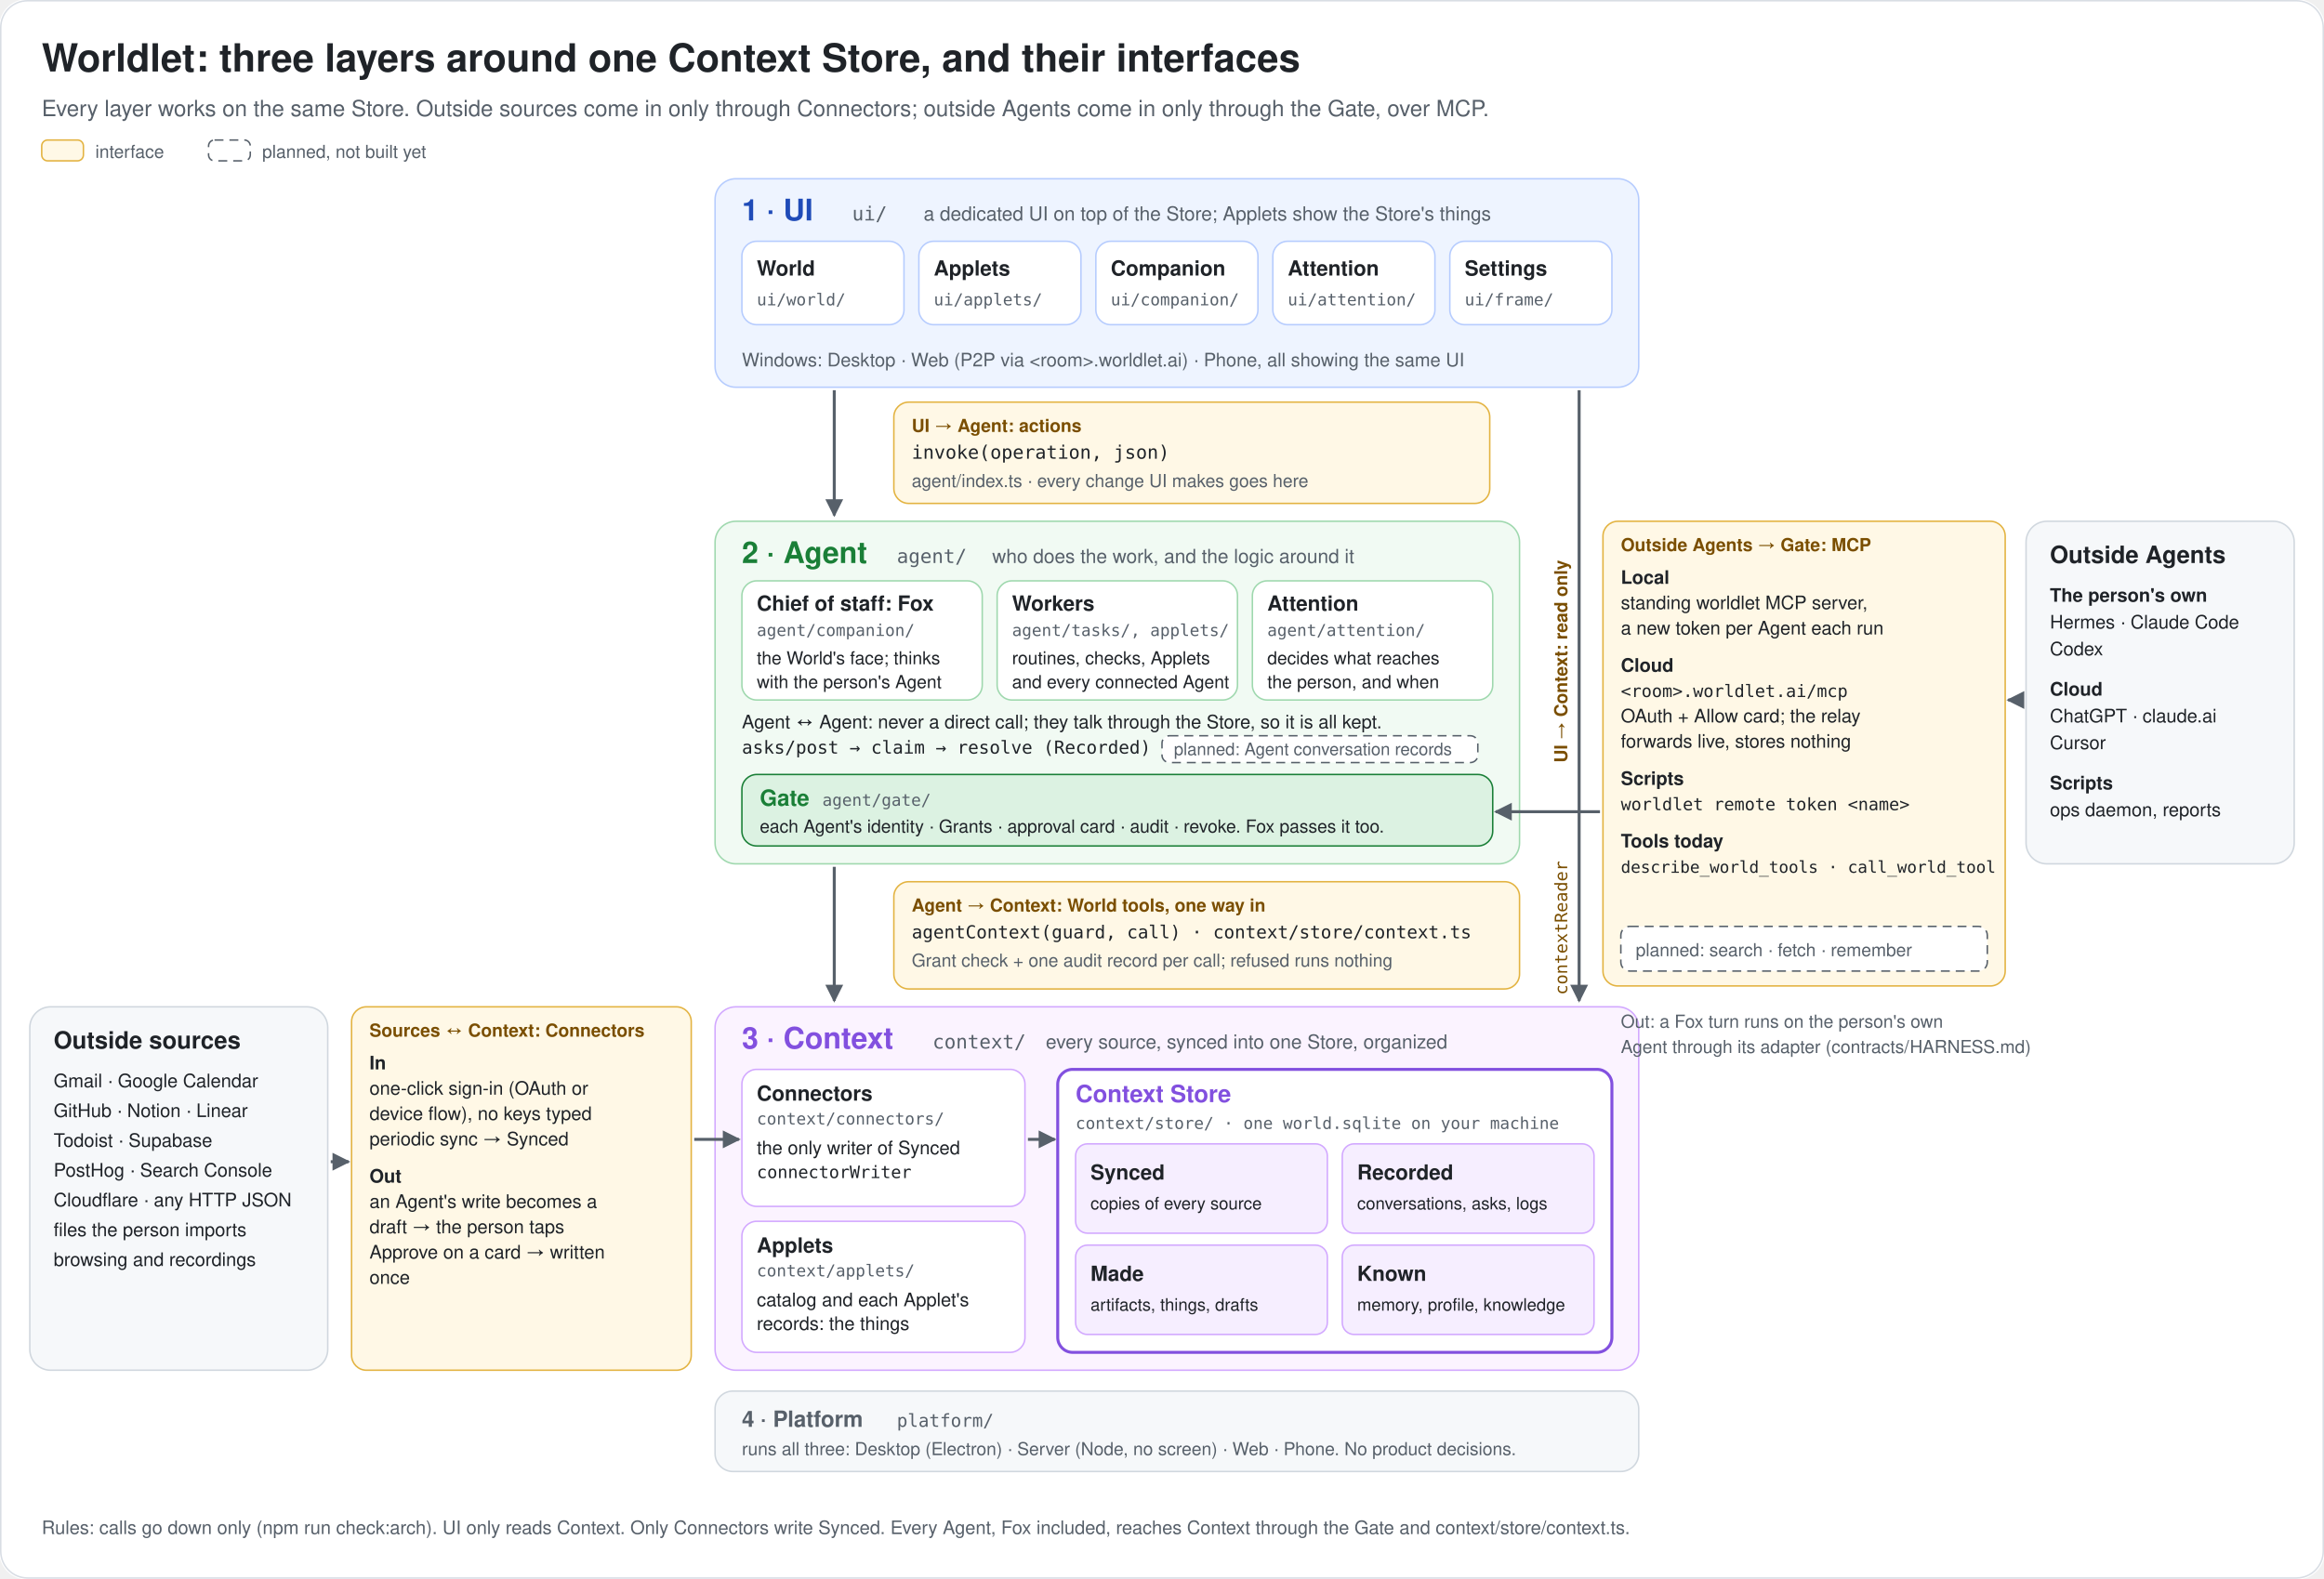
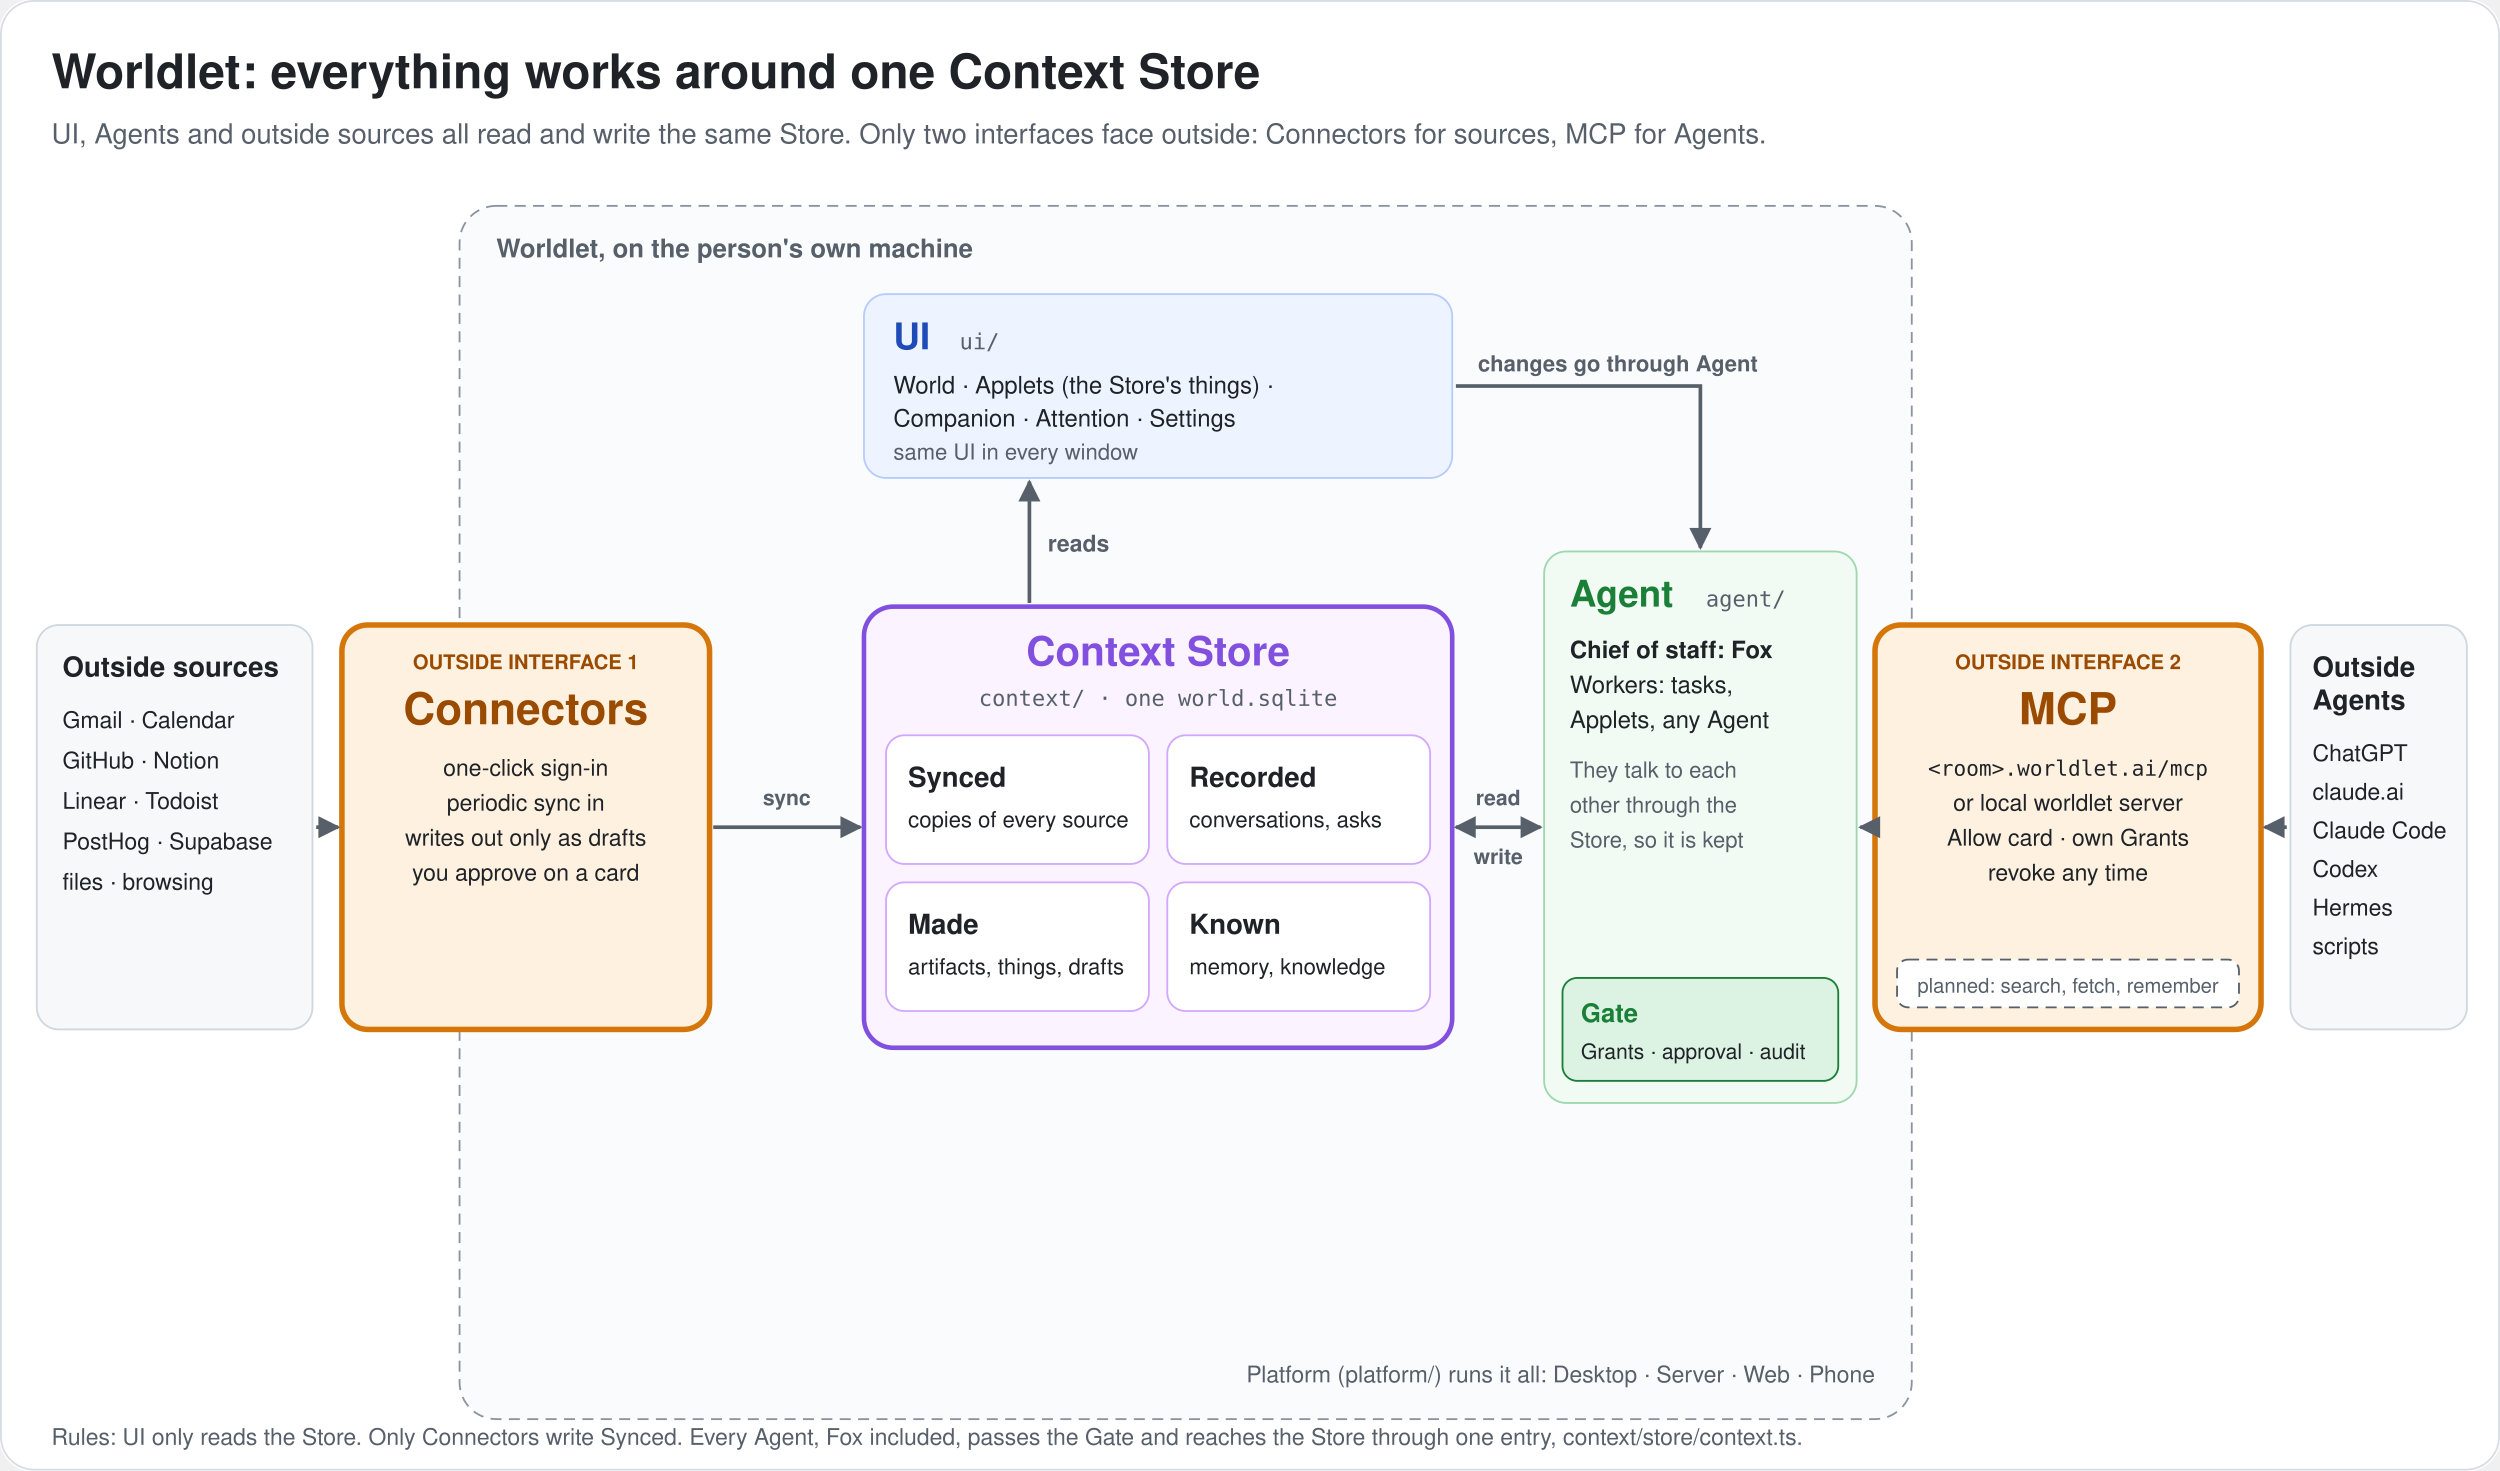
- <svg xmlns="http://www.w3.org/2000/svg" width="1560" height="1060" viewBox="0 0 1560 1060" font-family="-apple-system, 'Segoe UI', Helvetica, Arial, sans-serif">
+ <svg xmlns="http://www.w3.org/2000/svg" width="1360" height="800" viewBox="0 0 1360 800" font-family="-apple-system, 'Segoe UI', Helvetica, Arial, sans-serif">
  <defs>
    <marker id="ar" viewBox="0 0 10 10" refX="9" refY="5" markerWidth="6" markerHeight="6" orient="auto-start-reverse">
      <path d="M0 0L10 5L0 10z" fill="#57606A" />
    </marker>
  </defs>
-   <rect x="0" y="0" width="1560" height="1060" rx="18" fill="#FFFFFF" stroke="#FFFFFF" stroke-width="1" />
-   <rect x="0.5" y="0.5" width="1559" height="1059" rx="18" fill="none" stroke="#D8DDE4" stroke-width="1" />
-   <text x="28" y="48" font-size="26" font-weight="700" fill="#1F2328">Worldlet: three layers around one Context Store, and their interfaces</text>
-   <text x="28" y="78" font-size="15" fill="#57606A">Every layer works on the same Store. Outside sources come in only through Connectors; outside Agents come in only through the Gate, over MCP.</text>
-   <rect x="28" y="94" width="28" height="14" rx="4" fill="#FFF8E6" stroke="#E3B341" stroke-width="1" />
-   <text x="64" y="106" font-size="12" fill="#57606A">interface</text>
-   <rect x="140" y="94" width="28" height="14" rx="4" fill="#FFFFFF" stroke="#57606A" stroke-width="1" stroke-dasharray="6 4" />
-   <text x="176" y="106" font-size="12" fill="#57606A">planned, not built yet</text>
-   <rect x="480" y="120" width="620" height="140" rx="14" fill="#EEF4FF" stroke="#B6CCFE" stroke-width="1" />
-   <text x="498" y="148" font-size="20" font-weight="800" fill="#1F4BB8">1 · UI</text>
-   <text x="572" y="148" font-size="13" fill="#57606A" font-family="ui-monospace, Menlo, monospace">ui/</text>
-   <text x="620" y="148" font-size="13" fill="#57606A">a dedicated UI on top of the Store; Applets show the Store's things</text>
-   <rect x="498.0" y="162" width="108.8" height="56" rx="10" fill="#FFFFFF" stroke="#B6CCFE" stroke-width="1" />
-   <text x="508.0" y="185" font-size="14" font-weight="700" fill="#1F2328">World</text>
-   <text x="508.0" y="205" font-size="11" fill="#57606A" font-family="ui-monospace, Menlo, monospace">ui/world/</text>
-   <rect x="616.8" y="162" width="108.8" height="56" rx="10" fill="#FFFFFF" stroke="#B6CCFE" stroke-width="1" />
-   <text x="626.8" y="185" font-size="14" font-weight="700" fill="#1F2328">Applets</text>
-   <text x="626.8" y="205" font-size="11" fill="#57606A" font-family="ui-monospace, Menlo, monospace">ui/applets/</text>
-   <rect x="735.6" y="162" width="108.8" height="56" rx="10" fill="#FFFFFF" stroke="#B6CCFE" stroke-width="1" />
-   <text x="745.6" y="185" font-size="14" font-weight="700" fill="#1F2328">Companion</text>
-   <text x="745.6" y="205" font-size="11" fill="#57606A" font-family="ui-monospace, Menlo, monospace">ui/companion/</text>
-   <rect x="854.4" y="162" width="108.8" height="56" rx="10" fill="#FFFFFF" stroke="#B6CCFE" stroke-width="1" />
-   <text x="864.4" y="185" font-size="14" font-weight="700" fill="#1F2328">Attention</text>
-   <text x="864.4" y="205" font-size="11" fill="#57606A" font-family="ui-monospace, Menlo, monospace">ui/attention/</text>
-   <rect x="973.2" y="162" width="108.8" height="56" rx="10" fill="#FFFFFF" stroke="#B6CCFE" stroke-width="1" />
-   <text x="983.2" y="185" font-size="14" font-weight="700" fill="#1F2328">Settings</text>
-   <text x="983.2" y="205" font-size="11" fill="#57606A" font-family="ui-monospace, Menlo, monospace">ui/frame/</text>
-   <text x="498" y="246" font-size="12.5" fill="#57606A">Windows: Desktop · Web (P2P via &lt;room&gt;.worldlet.ai) · Phone, all showing the same UI</text>
-   <rect x="600" y="270" width="400" height="68" rx="10" fill="#FFF8E6" stroke="#E3B341" stroke-width="1" />
-   <text x="612" y="290" font-size="12" font-weight="800" fill="#7A4E00">UI → Agent: actions</text>
-   <text x="612" y="308" font-size="12.5" fill="#1F2328" font-family="ui-monospace, Menlo, monospace">invoke(operation, json)</text>
-   <text x="612" y="327" font-size="12" fill="#57606A">agent/index.ts · every change UI makes goes here</text>
-   <line x1="560" y1="262" x2="560" y2="346" stroke="#57606A" stroke-width="2" marker-end="url(#ar)" />
-   <line x1="1060" y1="262" x2="1060" y2="672" stroke="#57606A" stroke-width="2" marker-end="url(#ar)" />
-   <text x="1052" y="512" font-size="12" font-weight="700" fill="#7A4E00" transform="rotate(-90 1052 512)">UI → Context: read only</text>
-   <text x="1052" y="668" font-size="11.5" fill="#7A4E00" font-family="ui-monospace, Menlo, monospace" transform="rotate(-90 1052 668)">contextReader</text>
-   <rect x="480" y="350" width="540" height="230" rx="14" fill="#F1FAF3" stroke="#9FD8AE" stroke-width="1" />
-   <text x="498" y="378" font-size="20" font-weight="800" fill="#1A7F37">2 · Agent</text>
-   <text x="602" y="378" font-size="13" fill="#57606A" font-family="ui-monospace, Menlo, monospace">agent/</text>
-   <text x="666" y="378" font-size="13" fill="#57606A">who does the work, and the logic around it</text>
-   <rect x="498.0" y="390" width="161.333" height="80" rx="10" fill="#FFFFFF" stroke="#9FD8AE" stroke-width="1" />
-   <text x="508.0" y="410" font-size="14" font-weight="700" fill="#1F2328">Chief of staff: Fox</text>
-   <text x="508.0" y="427" font-size="11" fill="#57606A" font-family="ui-monospace, Menlo, monospace">agent/companion/</text>
-   <text x="508.0" y="446" font-size="12" fill="#1F2328">the World's face; thinks</text>
-   <text x="508.0" y="462" font-size="12" fill="#1F2328">with the person's Agent</text>
-   <rect x="669.333" y="390" width="161.333" height="80" rx="10" fill="#FFFFFF" stroke="#9FD8AE" stroke-width="1" />
-   <text x="679.333" y="410" font-size="14" font-weight="700" fill="#1F2328">Workers</text>
-   <text x="679.333" y="427" font-size="11" fill="#57606A" font-family="ui-monospace, Menlo, monospace">agent/tasks/, applets/</text>
-   <text x="679.333" y="446" font-size="12" fill="#1F2328">routines, checks, Applets</text>
-   <text x="679.333" y="462" font-size="12" fill="#1F2328">and every connected Agent</text>
-   <rect x="840.667" y="390" width="161.333" height="80" rx="10" fill="#FFFFFF" stroke="#9FD8AE" stroke-width="1" />
-   <text x="850.667" y="410" font-size="14" font-weight="700" fill="#1F2328">Attention</text>
-   <text x="850.667" y="427" font-size="11" fill="#57606A" font-family="ui-monospace, Menlo, monospace">agent/attention/</text>
-   <text x="850.667" y="446" font-size="12" fill="#1F2328">decides what reaches</text>
-   <text x="850.667" y="462" font-size="12" fill="#1F2328">the person, and when</text>
-   <text x="498" y="489" font-size="12.5" fill="#1F2328">Agent ↔ Agent: never a direct call; they talk through the Store, so it is all kept.</text>
-   <text x="498" y="506" font-size="12" fill="#1F2328" font-family="ui-monospace, Menlo, monospace">asks/post → claim → resolve (Recorded)</text>
-   <rect x="780" y="494" width="212" height="18" rx="5" fill="#FFFFFF" stroke="#57606A" stroke-width="1" stroke-dasharray="6 4" />
-   <text x="788" y="507" font-size="11.5" fill="#57606A">planned: Agent conversation records</text>
-   <rect x="498" y="520" width="504" height="48" rx="10" fill="#DCF2E2" stroke="#1A7F37" stroke-width="1" />
-   <text x="510" y="541" font-size="15" font-weight="800" fill="#1A7F37">Gate</text>
-   <text x="552" y="541" font-size="11" fill="#57606A" font-family="ui-monospace, Menlo, monospace">agent/gate/</text>
-   <text x="510" y="559" font-size="12" fill="#1F2328">each Agent's identity · Grants · approval card · audit · revoke. Fox passes it too.</text>
-   <rect x="600" y="592" width="420" height="72" rx="10" fill="#FFF8E6" stroke="#E3B341" stroke-width="1" />
-   <text x="612" y="612" font-size="12" font-weight="800" fill="#7A4E00">Agent → Context: World tools, one way in</text>
-   <text x="612" y="630" font-size="12" fill="#1F2328" font-family="ui-monospace, Menlo, monospace">agentContext(guard, call) · context/store/context.ts</text>
-   <text x="612" y="649" font-size="12" fill="#57606A">Grant check + one audit record per call; refused runs nothing</text>
-   <line x1="560" y1="582" x2="560" y2="672" stroke="#57606A" stroke-width="2" marker-end="url(#ar)" />
-   <rect x="480" y="676" width="620" height="244" rx="14" fill="#FBF3FF" stroke="#D2A8FF" stroke-width="1" />
-   <text x="498" y="704" font-size="20" font-weight="800" fill="#8250DF">3 · Context</text>
-   <text x="626" y="704" font-size="13" fill="#57606A" font-family="ui-monospace, Menlo, monospace">context/</text>
-   <text x="702" y="704" font-size="13" fill="#57606A">every source, synced into one Store, organized</text>
-   <rect x="498" y="718" width="190" height="92" rx="10" fill="#FFFFFF" stroke="#D2A8FF" stroke-width="1" />
-   <text x="508" y="739" font-size="14" font-weight="700" fill="#1F2328">Connectors</text>
-   <text x="508" y="755" font-size="11" fill="#57606A" font-family="ui-monospace, Menlo, monospace">context/connectors/</text>
-   <text x="508" y="775" font-size="12.5" fill="#1F2328">the only writer of Synced</text>
-   <text x="508" y="791" font-size="11.5" fill="#1F2328" font-family="ui-monospace, Menlo, monospace">connectorWriter</text>
-   <rect x="498" y="820" width="190" height="88" rx="10" fill="#FFFFFF" stroke="#D2A8FF" stroke-width="1" />
-   <text x="508" y="841" font-size="14" font-weight="700" fill="#1F2328">Applets</text>
-   <text x="508" y="857" font-size="11" fill="#57606A" font-family="ui-monospace, Menlo, monospace">context/applets/</text>
-   <text x="508" y="877" font-size="12.5" fill="#1F2328">catalog and each Applet's</text>
-   <text x="508" y="893" font-size="12.5" fill="#1F2328">records: the things</text>
-   <line x1="690" y1="765" x2="708" y2="765" stroke="#57606A" stroke-width="2" marker-end="url(#ar)" />
-   <rect x="710" y="718" width="372" height="190" rx="10" fill="#FFFFFF" stroke="#8250DF" stroke-width="2" />
-   <text x="722" y="740" font-size="16" font-weight="800" fill="#8250DF">Context Store</text>
-   <text x="722" y="758" font-size="11" fill="#57606A" font-family="ui-monospace, Menlo, monospace">context/store/ · one world.sqlite on your machine</text>
-   <rect x="722.0" y="768" width="169.0" height="60" rx="8" fill="#F6EEFF" stroke="#D2A8FF" stroke-width="1" />
-   <text x="732.0" y="792" font-size="14" font-weight="700" fill="#1F2328">Synced</text>
-   <text x="732.0" y="812" font-size="11.5" fill="#1F2328">copies of every source</text>
-   <rect x="901.0" y="768" width="169.0" height="60" rx="8" fill="#F6EEFF" stroke="#D2A8FF" stroke-width="1" />
-   <text x="911.0" y="792" font-size="14" font-weight="700" fill="#1F2328">Recorded</text>
-   <text x="911.0" y="812" font-size="11.5" fill="#1F2328">conversations, asks, logs</text>
-   <rect x="722.0" y="836" width="169.0" height="60" rx="8" fill="#F6EEFF" stroke="#D2A8FF" stroke-width="1" />
-   <text x="732.0" y="860" font-size="14" font-weight="700" fill="#1F2328">Made</text>
-   <text x="732.0" y="880" font-size="11.5" fill="#1F2328">artifacts, things, drafts</text>
-   <rect x="901.0" y="836" width="169.0" height="60" rx="8" fill="#F6EEFF" stroke="#D2A8FF" stroke-width="1" />
-   <text x="911.0" y="860" font-size="14" font-weight="700" fill="#1F2328">Known</text>
-   <text x="911.0" y="880" font-size="11.5" fill="#1F2328">memory, profile, knowledge</text>
-   <rect x="480" y="934" width="620" height="54" rx="12" fill="#F6F8FA" stroke="#D0D7DE" stroke-width="1" />
-   <text x="498" y="958" font-size="15" font-weight="800" fill="#57606A">4 · Platform</text>
-   <text x="602" y="958" font-size="12" fill="#57606A" font-family="ui-monospace, Menlo, monospace">platform/</text>
-   <text x="498" y="977" font-size="12" fill="#57606A">runs all three: Desktop (Electron) · Server (Node, no screen) · Web · Phone. No product decisions.</text>
-   <rect x="20" y="676" width="200" height="244" rx="14" fill="#F6F8FA" stroke="#D0D7DE" stroke-width="1" />
-   <text x="36" y="704" font-size="16" font-weight="800" fill="#1F2328">Outside sources</text>
-   <text x="36" y="730" font-size="12.5" fill="#1F2328">Gmail · Google Calendar</text>
-   <text x="36" y="750" font-size="12.5" fill="#1F2328">GitHub · Notion · Linear</text>
-   <text x="36" y="770" font-size="12.5" fill="#1F2328">Todoist · Supabase</text>
-   <text x="36" y="790" font-size="12.5" fill="#1F2328">PostHog · Search Console</text>
-   <text x="36" y="810" font-size="12.5" fill="#1F2328">Cloudflare · any HTTP JSON</text>
-   <text x="36" y="830" font-size="12.5" fill="#1F2328">files the person imports</text>
-   <text x="36" y="850" font-size="12.5" fill="#1F2328">browsing and recordings</text>
-   <rect x="236" y="676" width="228" height="244" rx="10" fill="#FFF8E6" stroke="#E3B341" stroke-width="1" />
-   <text x="248" y="696" font-size="12" font-weight="800" fill="#7A4E00">Sources ↔ Context: Connectors</text>
-   <text x="248" y="718" font-size="12.5" font-weight="700" fill="#1F2328">In</text>
-   <text x="248" y="735" font-size="12.5" fill="#1F2328">one-click sign-in (OAuth or</text>
-   <text x="248" y="752" font-size="12.5" fill="#1F2328">device flow), no keys typed</text>
-   <text x="248" y="769" font-size="12.5" fill="#1F2328">periodic sync → Synced</text>
-   <text x="248" y="794" font-size="12.5" font-weight="700" fill="#1F2328">Out</text>
-   <text x="248" y="811" font-size="12.5" fill="#1F2328">an Agent's write becomes a</text>
-   <text x="248" y="828" font-size="12.5" fill="#1F2328">draft → the person taps</text>
-   <text x="248" y="845" font-size="12.5" fill="#1F2328">Approve on a card → written</text>
-   <text x="248" y="862" font-size="12.5" fill="#1F2328">once</text>
-   <line x1="222" y1="780" x2="234" y2="780" stroke="#57606A" stroke-width="2" marker-end="url(#ar)" />
-   <line x1="466" y1="765" x2="496" y2="765" stroke="#57606A" stroke-width="2" marker-end="url(#ar)" />
-   <rect x="1360" y="350" width="180" height="230" rx="14" fill="#F6F8FA" stroke="#D0D7DE" stroke-width="1" />
-   <text x="1376" y="378" font-size="16" font-weight="800" fill="#1F2328">Outside Agents</text>
-   <text x="1376" y="404" font-size="12.5" font-weight="700" fill="#1F2328">The person's own</text>
-   <text x="1376" y="422" font-size="12.5" fill="#1F2328">Hermes · Claude Code</text>
-   <text x="1376" y="440" font-size="12.5" fill="#1F2328">Codex</text>
-   <text x="1376" y="467" font-size="12.5" font-weight="700" fill="#1F2328">Cloud</text>
-   <text x="1376" y="485" font-size="12.5" fill="#1F2328">ChatGPT · claude.ai</text>
-   <text x="1376" y="503" font-size="12.5" fill="#1F2328">Cursor</text>
-   <text x="1376" y="530" font-size="12.5" font-weight="700" fill="#1F2328">Scripts</text>
-   <text x="1376" y="548" font-size="12.5" fill="#1F2328">ops daemon, reports</text>
-   <rect x="1076" y="350" width="270" height="312" rx="10" fill="#FFF8E6" stroke="#E3B341" stroke-width="1" />
-   <text x="1088" y="370" font-size="12" font-weight="800" fill="#7A4E00">Outside Agents → Gate: MCP</text>
-   <text x="1088" y="392" font-size="12.5" font-weight="700" fill="#1F2328">Local</text>
-   <text x="1088" y="409" font-size="12.5" fill="#1F2328">standing worldlet MCP server,</text>
-   <text x="1088" y="426" font-size="12.5" fill="#1F2328">a new token per Agent each run</text>
-   <text x="1088" y="451" font-size="12.5" font-weight="700" fill="#1F2328">Cloud</text>
-   <text x="1088" y="468" font-size="11.5" fill="#1F2328" font-family="ui-monospace, Menlo, monospace">&lt;room&gt;.worldlet.ai/mcp</text>
-   <text x="1088" y="485" font-size="12.5" fill="#1F2328">OAuth + Allow card; the relay</text>
-   <text x="1088" y="502" font-size="12.5" fill="#1F2328">forwards live, stores nothing</text>
-   <text x="1088" y="527" font-size="12.5" font-weight="700" fill="#1F2328">Scripts</text>
-   <text x="1088" y="544" font-size="11.5" fill="#1F2328" font-family="ui-monospace, Menlo, monospace">worldlet remote token &lt;name&gt;</text>
-   <text x="1088" y="569" font-size="12.5" font-weight="700" fill="#1F2328">Tools today</text>
-   <text x="1088" y="586" font-size="11" fill="#1F2328" font-family="ui-monospace, Menlo, monospace">describe_world_tools · call_world_tool</text>
-   <rect x="1088" y="622" width="246" height="30" rx="6" fill="#FFFFFF" stroke="#57606A" stroke-width="1" stroke-dasharray="6 4" />
-   <text x="1098" y="642" font-size="12" fill="#57606A">planned: search · fetch · remember</text>
-   <line x1="1358" y1="470" x2="1348" y2="470" stroke="#57606A" stroke-width="2" marker-end="url(#ar)" />
-   <line x1="1074" y1="545" x2="1004" y2="545" stroke="#57606A" stroke-width="2" marker-end="url(#ar)" />
-   <text x="1088" y="690" font-size="12" fill="#57606A">Out: a Fox turn runs on the person's own</text>
-   <text x="1088" y="707" font-size="12" fill="#57606A">Agent through its adapter (contracts/HARNESS.md)</text>
-   <text x="28" y="1030" font-size="12.5" fill="#57606A">Rules: calls go down only (npm run check:arch). UI only reads Context. Only Connectors write Synced. Every Agent, Fox included, reaches Context through the Gate and context/store/context.ts.</text>
+   <rect x="0" y="0" width="1360" height="800" rx="18" fill="#FFFFFF" stroke="#FFFFFF" stroke-width="1" />
+   <rect x="0.5" y="0.5" width="1359" height="799" rx="18" fill="none" stroke="#D8DDE4" stroke-width="1" />
+   <text x="28" y="48" font-size="26" font-weight="700" fill="#1F2328">Worldlet: everything works around one Context Store</text>
+   <text x="28" y="78" font-size="15" fill="#57606A">UI, Agents and outside sources all read and write the same Store. Only two interfaces face outside: Connectors for sources, MCP for Agents.</text>
+   <rect x="250" y="112" width="790" height="660" rx="20" fill="#FAFBFC" stroke="#8C959F" stroke-width="1" stroke-dasharray="6 4" />
+   <text x="270" y="140" font-size="14" font-weight="700" fill="#57606A">Worldlet, on the person's own machine</text>
+   <text x="1020" y="752" font-size="12.5" fill="#57606A" text-anchor="end">Platform (platform/) runs it all: Desktop · Server · Web · Phone</text>
+   <rect x="470" y="330" width="320" height="240" rx="16" fill="#FBF3FF" stroke="#8250DF" stroke-width="2.5" />
+   <text x="630.0" y="362" font-size="22" font-weight="800" fill="#8250DF" text-anchor="middle">Context Store</text>
+   <text x="630.0" y="384" font-size="12" fill="#57606A" font-family="ui-monospace, Menlo, monospace" text-anchor="middle">context/ · one world.sqlite</text>
+   <rect x="482.0" y="400" width="143.0" height="70" rx="10" fill="#FFFFFF" stroke="#D2A8FF" stroke-width="1" />
+   <text x="494.0" y="428" font-size="15" font-weight="700" fill="#1F2328">Synced</text>
+   <text x="494.0" y="450" font-size="12" fill="#1F2328">copies of every source</text>
+   <rect x="635.0" y="400" width="143.0" height="70" rx="10" fill="#FFFFFF" stroke="#D2A8FF" stroke-width="1" />
+   <text x="647.0" y="428" font-size="15" font-weight="700" fill="#1F2328">Recorded</text>
+   <text x="647.0" y="450" font-size="12" fill="#1F2328">conversations, asks</text>
+   <rect x="482.0" y="480" width="143.0" height="70" rx="10" fill="#FFFFFF" stroke="#D2A8FF" stroke-width="1" />
+   <text x="494.0" y="508" font-size="15" font-weight="700" fill="#1F2328">Made</text>
+   <text x="494.0" y="530" font-size="12" fill="#1F2328">artifacts, things, drafts</text>
+   <rect x="635.0" y="480" width="143.0" height="70" rx="10" fill="#FFFFFF" stroke="#D2A8FF" stroke-width="1" />
+   <text x="647.0" y="508" font-size="15" font-weight="700" fill="#1F2328">Known</text>
+   <text x="647.0" y="530" font-size="12" fill="#1F2328">memory, knowledge</text>
+   <rect x="470" y="160" width="320" height="100" rx="12" fill="#EEF4FF" stroke="#B6CCFE" stroke-width="1" />
+   <text x="486" y="190" font-size="20" font-weight="800" fill="#1F4BB8">UI</text>
+   <text x="522" y="190" font-size="12" fill="#57606A" font-family="ui-monospace, Menlo, monospace">ui/</text>
+   <text x="486" y="214" font-size="13" fill="#1F2328">World · Applets (the Store's things) ·</text>
+   <text x="486" y="232" font-size="13" fill="#1F2328">Companion · Attention · Settings</text>
+   <text x="486" y="250" font-size="12" fill="#57606A">same UI in every window</text>
+   <line x1="560" y1="328" x2="560" y2="262" stroke="#57606A" stroke-width="2" marker-end="url(#ar)" />
+   <text x="570" y="300" font-size="12.5" font-weight="700" fill="#57606A">reads</text>
+   <rect x="840" y="300" width="170" height="300" rx="12" fill="#F1FAF3" stroke="#9FD8AE" stroke-width="1" />
+   <text x="854" y="330" font-size="20" font-weight="800" fill="#1A7F37">Agent</text>
+   <text x="928" y="330" font-size="12" fill="#57606A" font-family="ui-monospace, Menlo, monospace">agent/</text>
+   <text x="854" y="358" font-size="13" font-weight="700" fill="#1F2328">Chief of staff: Fox</text>
+   <text x="854" y="377" font-size="13" fill="#1F2328">Workers: tasks,</text>
+   <text x="854" y="396" font-size="13" fill="#1F2328">Applets, any Agent</text>
+   <text x="854" y="423" font-size="12" fill="#57606A">They talk to each</text>
+   <text x="854" y="442" font-size="12" fill="#57606A">other through the</text>
+   <text x="854" y="461" font-size="12" fill="#57606A">Store, so it is kept</text>
+   <rect x="850" y="532" width="150" height="56" rx="8" fill="#DCF2E2" stroke="#1A7F37" stroke-width="1" />
+   <text x="860" y="556" font-size="14" font-weight="800" fill="#1A7F37">Gate</text>
+   <text x="860" y="576" font-size="11.5" fill="#1F2328">Grants · approval · audit</text>
+   <line x1="792" y1="450" x2="838" y2="450" stroke="#57606A" stroke-width="2" marker-start="url(#ar)" marker-end="url(#ar)" />
+   <text x="815.0" y="438" font-size="11.5" font-weight="700" fill="#57606A" text-anchor="middle">read</text>
+   <text x="815.0" y="470" font-size="11.5" font-weight="700" fill="#57606A" text-anchor="middle">write</text>
+   <path d="M792 210 L925.0 210 L925.0 298" fill="none" stroke="#57606A" stroke-width="2" marker-end="url(#ar)" />
+   <text x="804" y="202" font-size="12" font-weight="700" fill="#57606A">changes go through Agent</text>
+   <rect x="186" y="340" width="200" height="220" rx="14" fill="#FFF1E0" stroke="#D4760A" stroke-width="3" />
+   <text x="286.0" y="364" font-size="11" font-weight="800" fill="#9A4B00" text-anchor="middle">OUTSIDE INTERFACE 1</text>
+   <text x="286.0" y="394" font-size="24" font-weight="800" fill="#9A4B00" text-anchor="middle">Connectors</text>
+   <text x="286.0" y="422" font-size="12.5" fill="#1F2328" text-anchor="middle">one-click sign-in</text>
+   <text x="286.0" y="441" font-size="12.5" fill="#1F2328" text-anchor="middle">periodic sync in</text>
+   <text x="286.0" y="460" font-size="12.5" fill="#1F2328" text-anchor="middle">writes out only as drafts</text>
+   <text x="286.0" y="479" font-size="12.5" fill="#1F2328" text-anchor="middle">you approve on a card</text>
+   <line x1="388" y1="450" x2="468" y2="450" stroke="#57606A" stroke-width="2" marker-end="url(#ar)" />
+   <text x="428" y="438" font-size="11.5" font-weight="700" fill="#57606A" text-anchor="middle">sync</text>
+   <rect x="1020" y="340" width="210" height="220" rx="14" fill="#FFF1E0" stroke="#D4760A" stroke-width="3" />
+   <text x="1125.0" y="364" font-size="11" font-weight="800" fill="#9A4B00" text-anchor="middle">OUTSIDE INTERFACE 2</text>
+   <text x="1125.0" y="394" font-size="24" font-weight="800" fill="#9A4B00" text-anchor="middle">MCP</text>
+   <text x="1125.0" y="422" font-size="11.5" fill="#1F2328" font-family="ui-monospace, Menlo, monospace" text-anchor="middle">&lt;room&gt;.worldlet.ai/mcp</text>
+   <text x="1125.0" y="441" font-size="12.5" fill="#1F2328" text-anchor="middle">or local worldlet server</text>
+   <text x="1125.0" y="460" font-size="12.5" fill="#1F2328" text-anchor="middle">Allow card · own Grants</text>
+   <text x="1125.0" y="479" font-size="12.5" fill="#1F2328" text-anchor="middle">revoke any time</text>
+   <rect x="1032" y="522" width="186" height="26" rx="6" fill="#FFFFFF" stroke="#57606A" stroke-width="1" stroke-dasharray="6 4" />
+   <text x="1125.0" y="540" font-size="11" fill="#57606A" text-anchor="middle">planned: search, fetch, remember</text>
+   <line x1="1018" y1="450" x2="1012" y2="450" stroke="#57606A" stroke-width="2" marker-end="url(#ar)" />
+   <rect x="20" y="340" width="150" height="220" rx="12" fill="#F6F8FA" stroke="#D0D7DE" stroke-width="1" />
+   <text x="34" y="368" font-size="15" font-weight="800" fill="#1F2328">Outside sources</text>
+   <text x="34" y="396" font-size="12.5" fill="#1F2328">Gmail · Calendar</text>
+   <text x="34" y="418" font-size="12.5" fill="#1F2328">GitHub · Notion</text>
+   <text x="34" y="440" font-size="12.5" fill="#1F2328">Linear · Todoist</text>
+   <text x="34" y="462" font-size="12.5" fill="#1F2328">PostHog · Supabase</text>
+   <text x="34" y="484" font-size="12.5" fill="#1F2328">files · browsing</text>
+   <line x1="172" y1="450" x2="184" y2="450" stroke="#57606A" stroke-width="2" marker-end="url(#ar)" />
+   <rect x="1246" y="340" width="96" height="220" rx="12" fill="#F6F8FA" stroke="#D0D7DE" stroke-width="1" />
+   <text x="1258" y="368" font-size="15" font-weight="800" fill="#1F2328">Outside</text>
+   <text x="1258" y="386" font-size="15" font-weight="800" fill="#1F2328">Agents</text>
+   <text x="1258" y="414" font-size="12.5" fill="#1F2328">ChatGPT</text>
+   <text x="1258" y="435" font-size="12.5" fill="#1F2328">claude.ai</text>
+   <text x="1258" y="456" font-size="12.5" fill="#1F2328">Claude Code</text>
+   <text x="1258" y="477" font-size="12.5" fill="#1F2328">Codex</text>
+   <text x="1258" y="498" font-size="12.5" fill="#1F2328">Hermes</text>
+   <text x="1258" y="519" font-size="12.5" fill="#1F2328">scripts</text>
+   <line x1="1244" y1="450" x2="1232" y2="450" stroke="#57606A" stroke-width="2" marker-end="url(#ar)" />
+   <text x="28" y="786" font-size="12.5" fill="#57606A">Rules: UI only reads the Store. Only Connectors write Synced. Every Agent, Fox included, passes the Gate and reaches the Store through one entry, context/store/context.ts.</text>
</svg>
